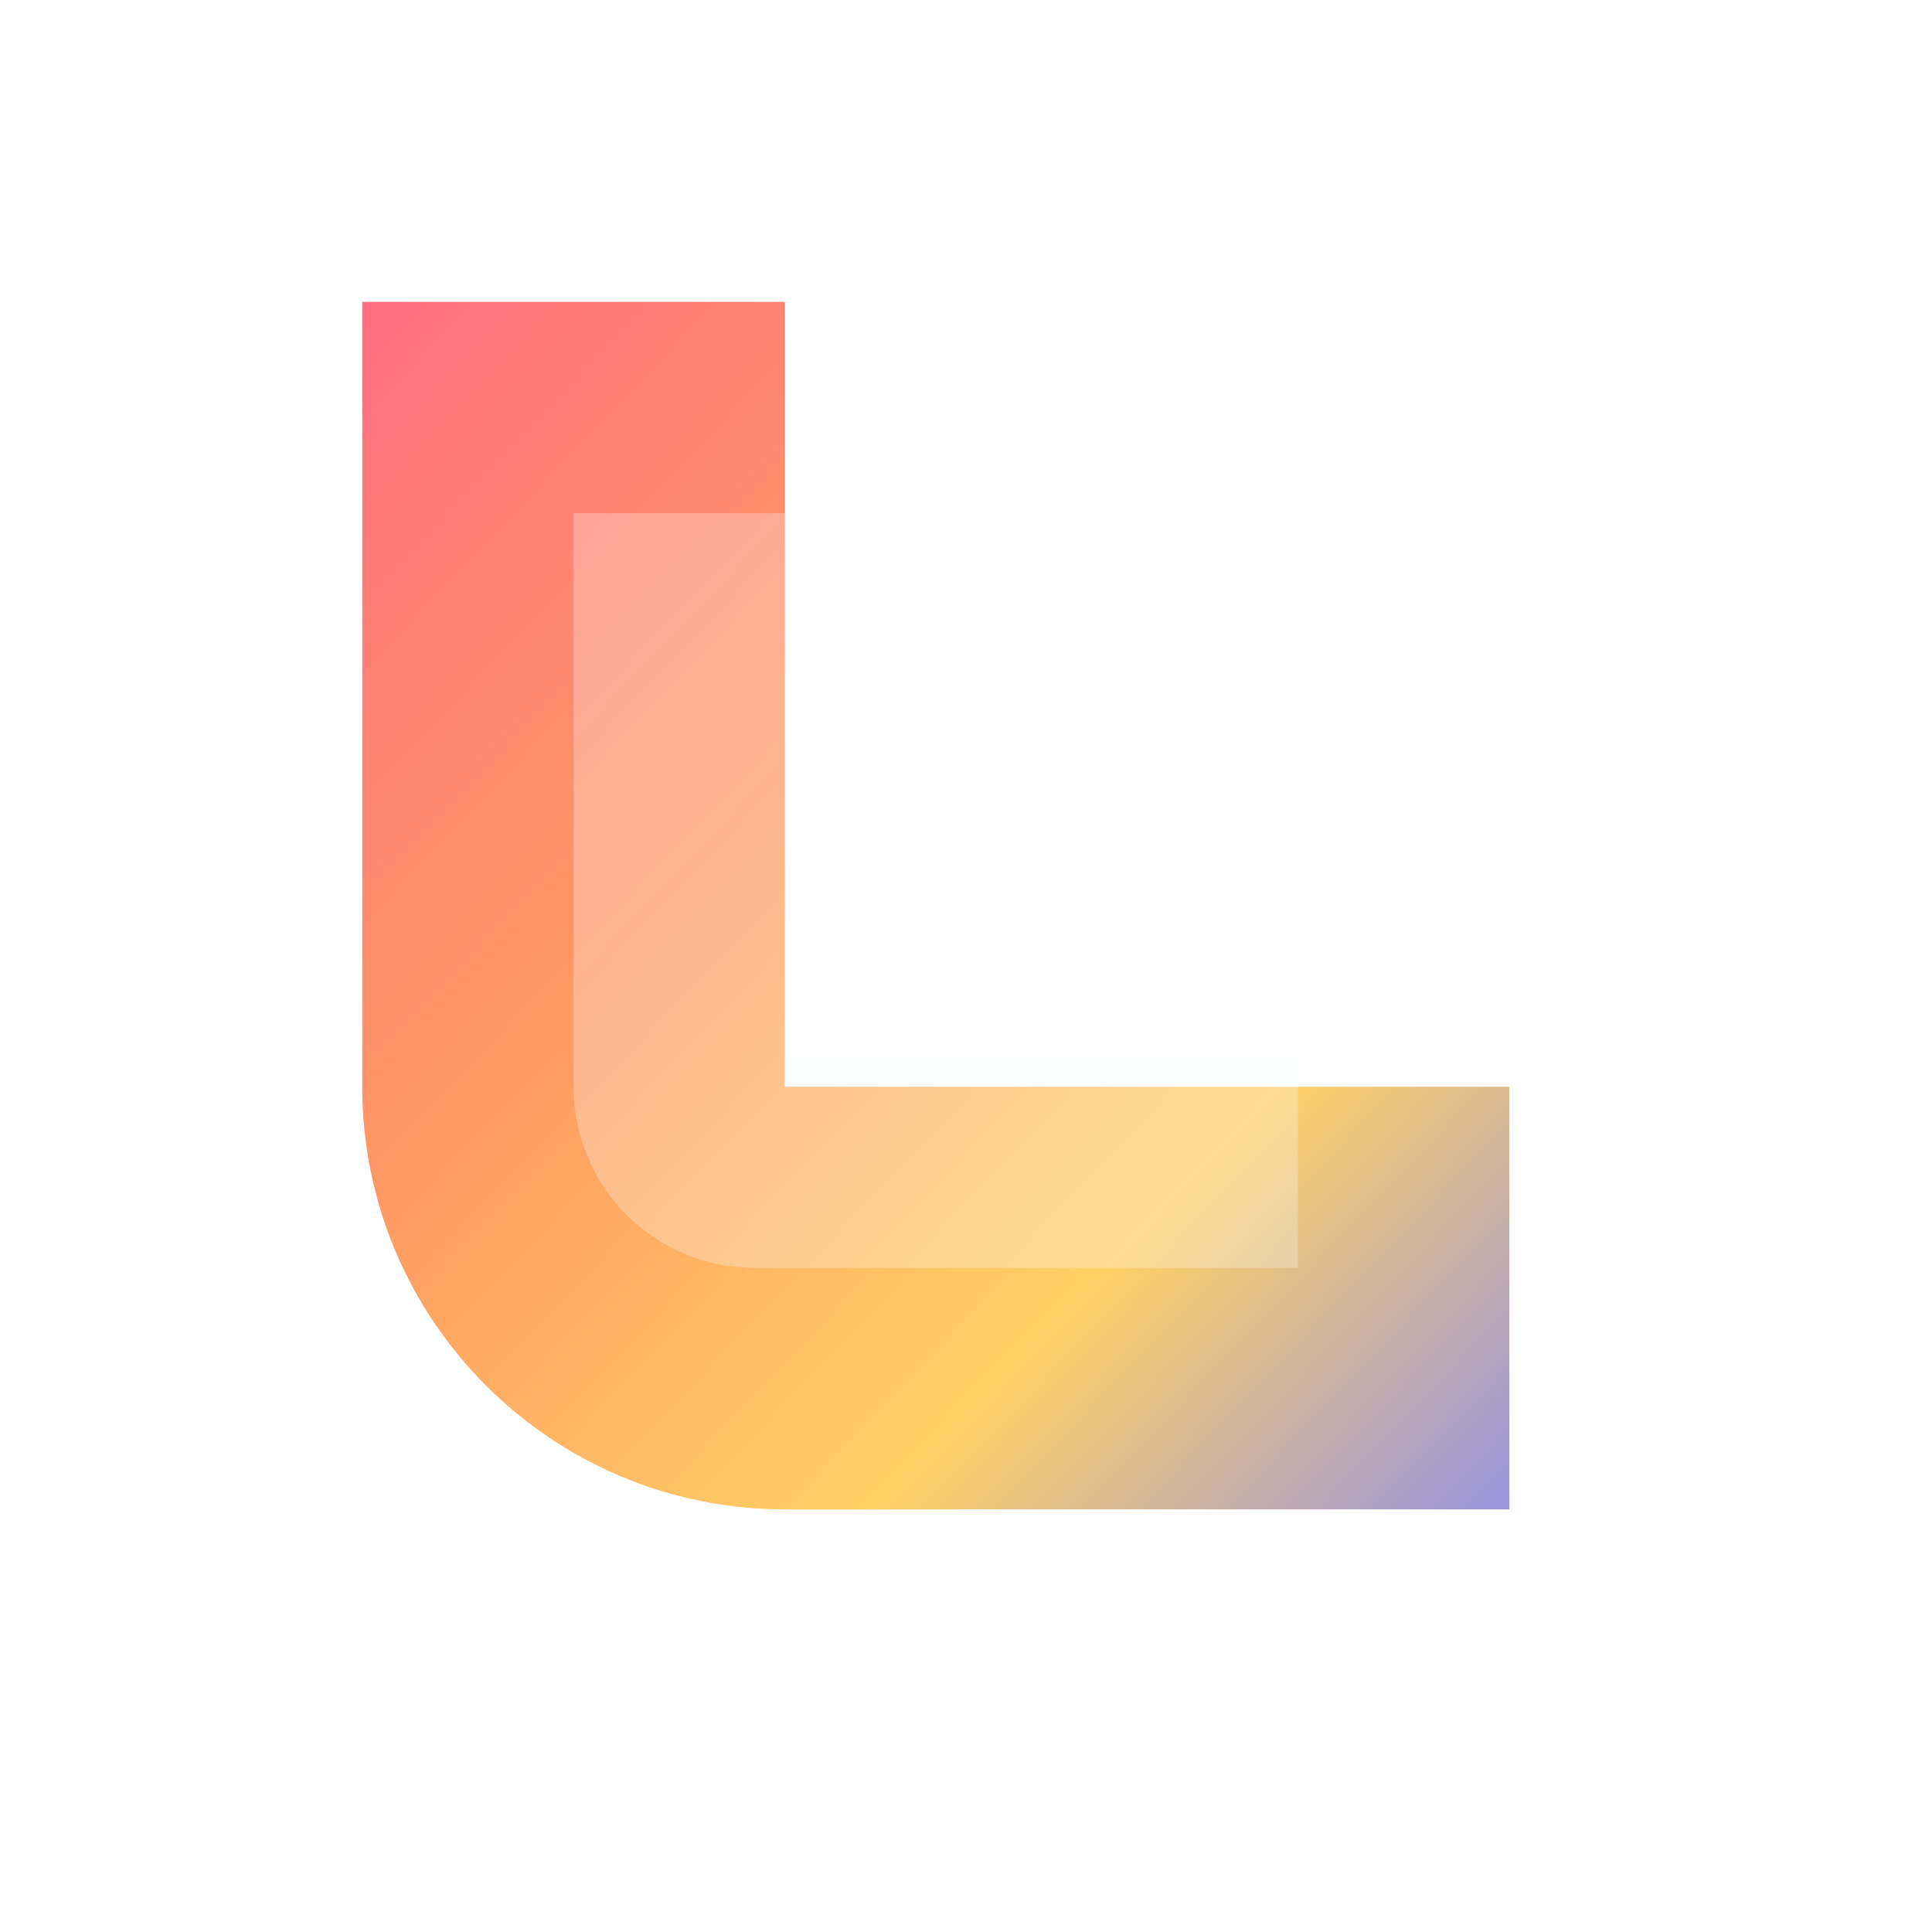
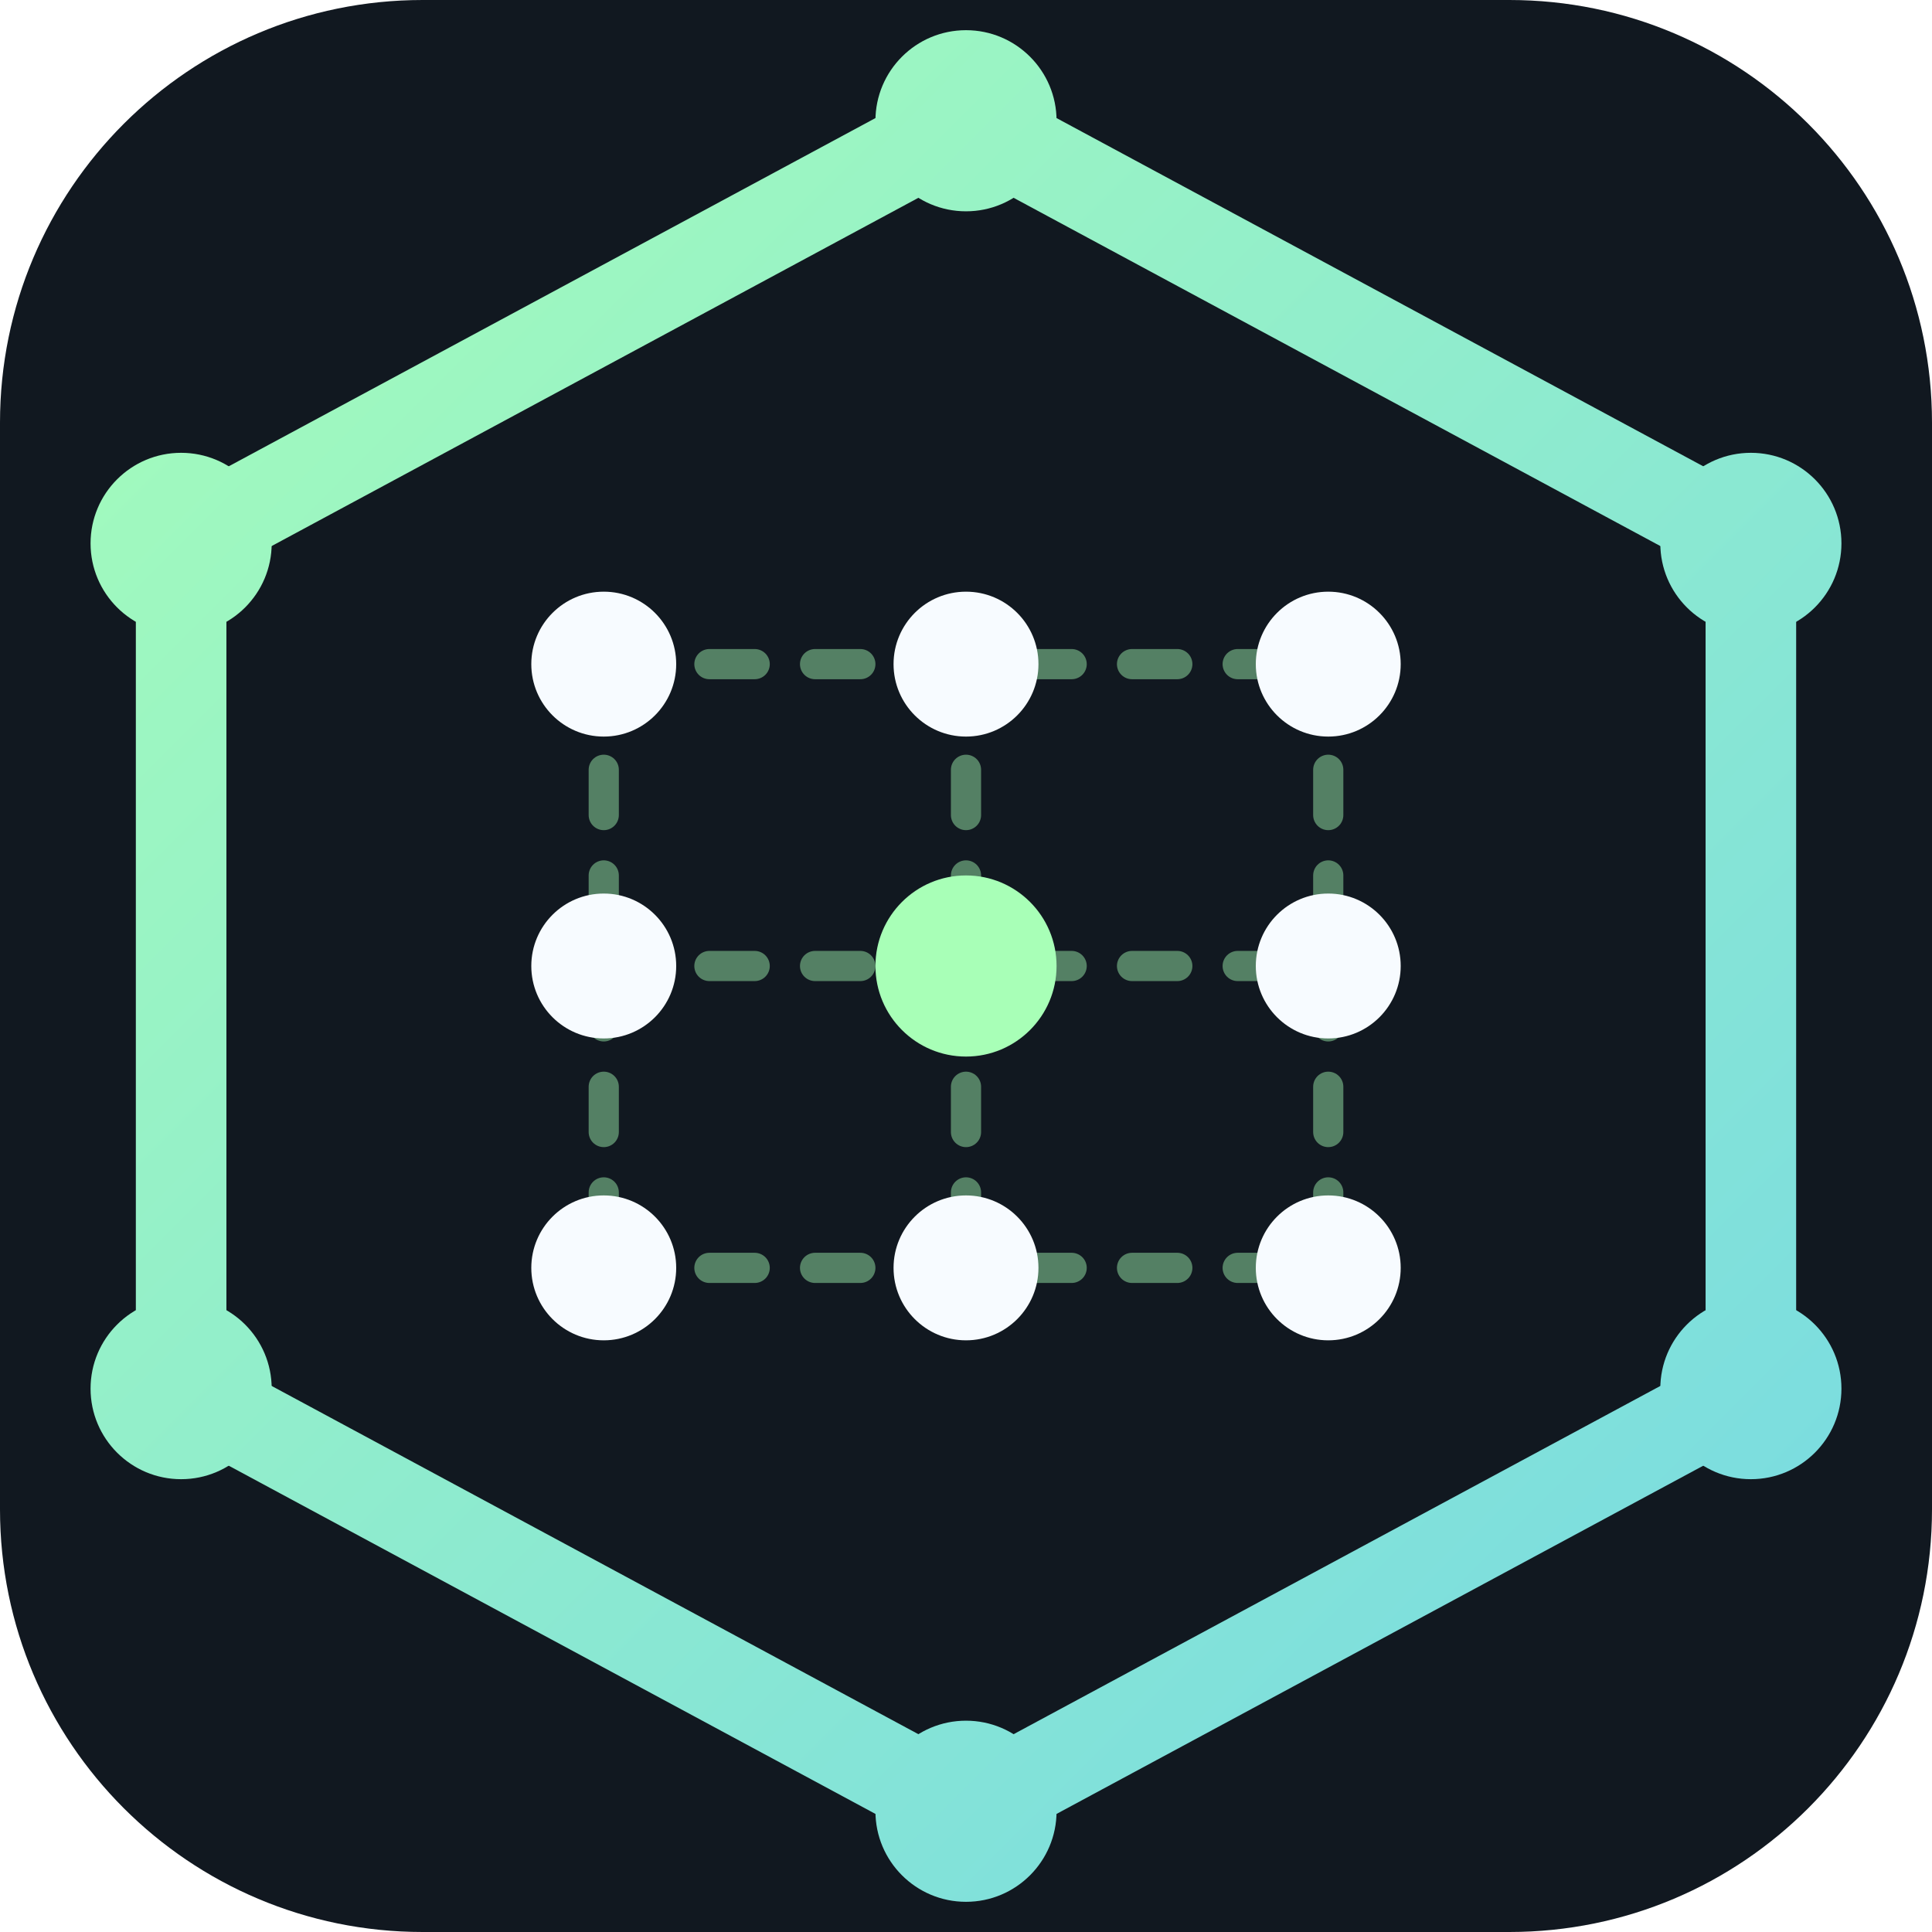
- <svg xmlns="http://www.w3.org/2000/svg" viewBox="0 0 64 64" role="img" aria-labelledby="title" shape-rendering="geometricPrecision">
+ <svg xmlns="http://www.w3.org/2000/svg" viewBox="0 0 64 64" role="img" aria-labelledby="title">
  <defs>
-     <linearGradient id="matrixqa-mark" x1="10" y1="10" x2="54" y2="52" gradientUnits="userSpaceOnUse">
-       <stop offset="0" stop-color="#ff6b83" />
-       <stop offset="0.38" stop-color="#ff9b62" />
-       <stop offset="0.68" stop-color="#ffd166" />
-       <stop offset="1" stop-color="#7c83ff" />
+     <linearGradient id="mqa-hex" x1="0" y1="0" x2="64" y2="64" gradientUnits="userSpaceOnUse">
+       <stop offset="0" stop-color="#a8ffb7" />
+       <stop offset="1" stop-color="#74d7e6" />
    </linearGradient>
  </defs>
-   <path fill="url(#matrixqa-mark)" d="M12 10h14v26h24v14H26c-7.732 0-14-6.268-14-14V10Z" />
-   <path fill="#f7fbff" fill-opacity=".28" d="M19 17h7v18h17v7H25c-3.314 0-6-2.686-6-6V17Z" />
+   <rect width="64" height="64" rx="14" fill="#111820" />
+   <polygon points="32,4 58,18 58,46 32,60 6,46 6,18" fill="none" stroke="url(#mqa-hex)" stroke-width="3" stroke-linejoin="round" />
+   <g fill="url(#mqa-hex)">
+     <circle cx="32" cy="4" r="3" />
+     <circle cx="58" cy="18" r="3" />
+     <circle cx="58" cy="46" r="3" />
+     <circle cx="32" cy="60" r="3" />
+     <circle cx="6" cy="46" r="3" />
+     <circle cx="6" cy="18" r="3" />
+   </g>
+   <g stroke="#a8ffb7" stroke-opacity=".45" stroke-width="1" stroke-dasharray="1.5 2" stroke-linecap="round">
+     <path d="M20 22h24M20 32h24M20 42h24M20 22v20M32 22v20M44 22v20" />
+   </g>
+   <g fill="#f7fbff">
+     <circle cx="20" cy="22" r="2.4" />
+     <circle cx="32" cy="22" r="2.4" />
+     <circle cx="44" cy="22" r="2.4" />
+     <circle cx="20" cy="32" r="2.4" />
+     <circle cx="32" cy="32" r="3" fill="#a8ffb7" />
+     <circle cx="44" cy="32" r="2.4" />
+     <circle cx="20" cy="42" r="2.4" />
+     <circle cx="32" cy="42" r="2.4" />
+     <circle cx="44" cy="42" r="2.4" />
+   </g>
</svg>
